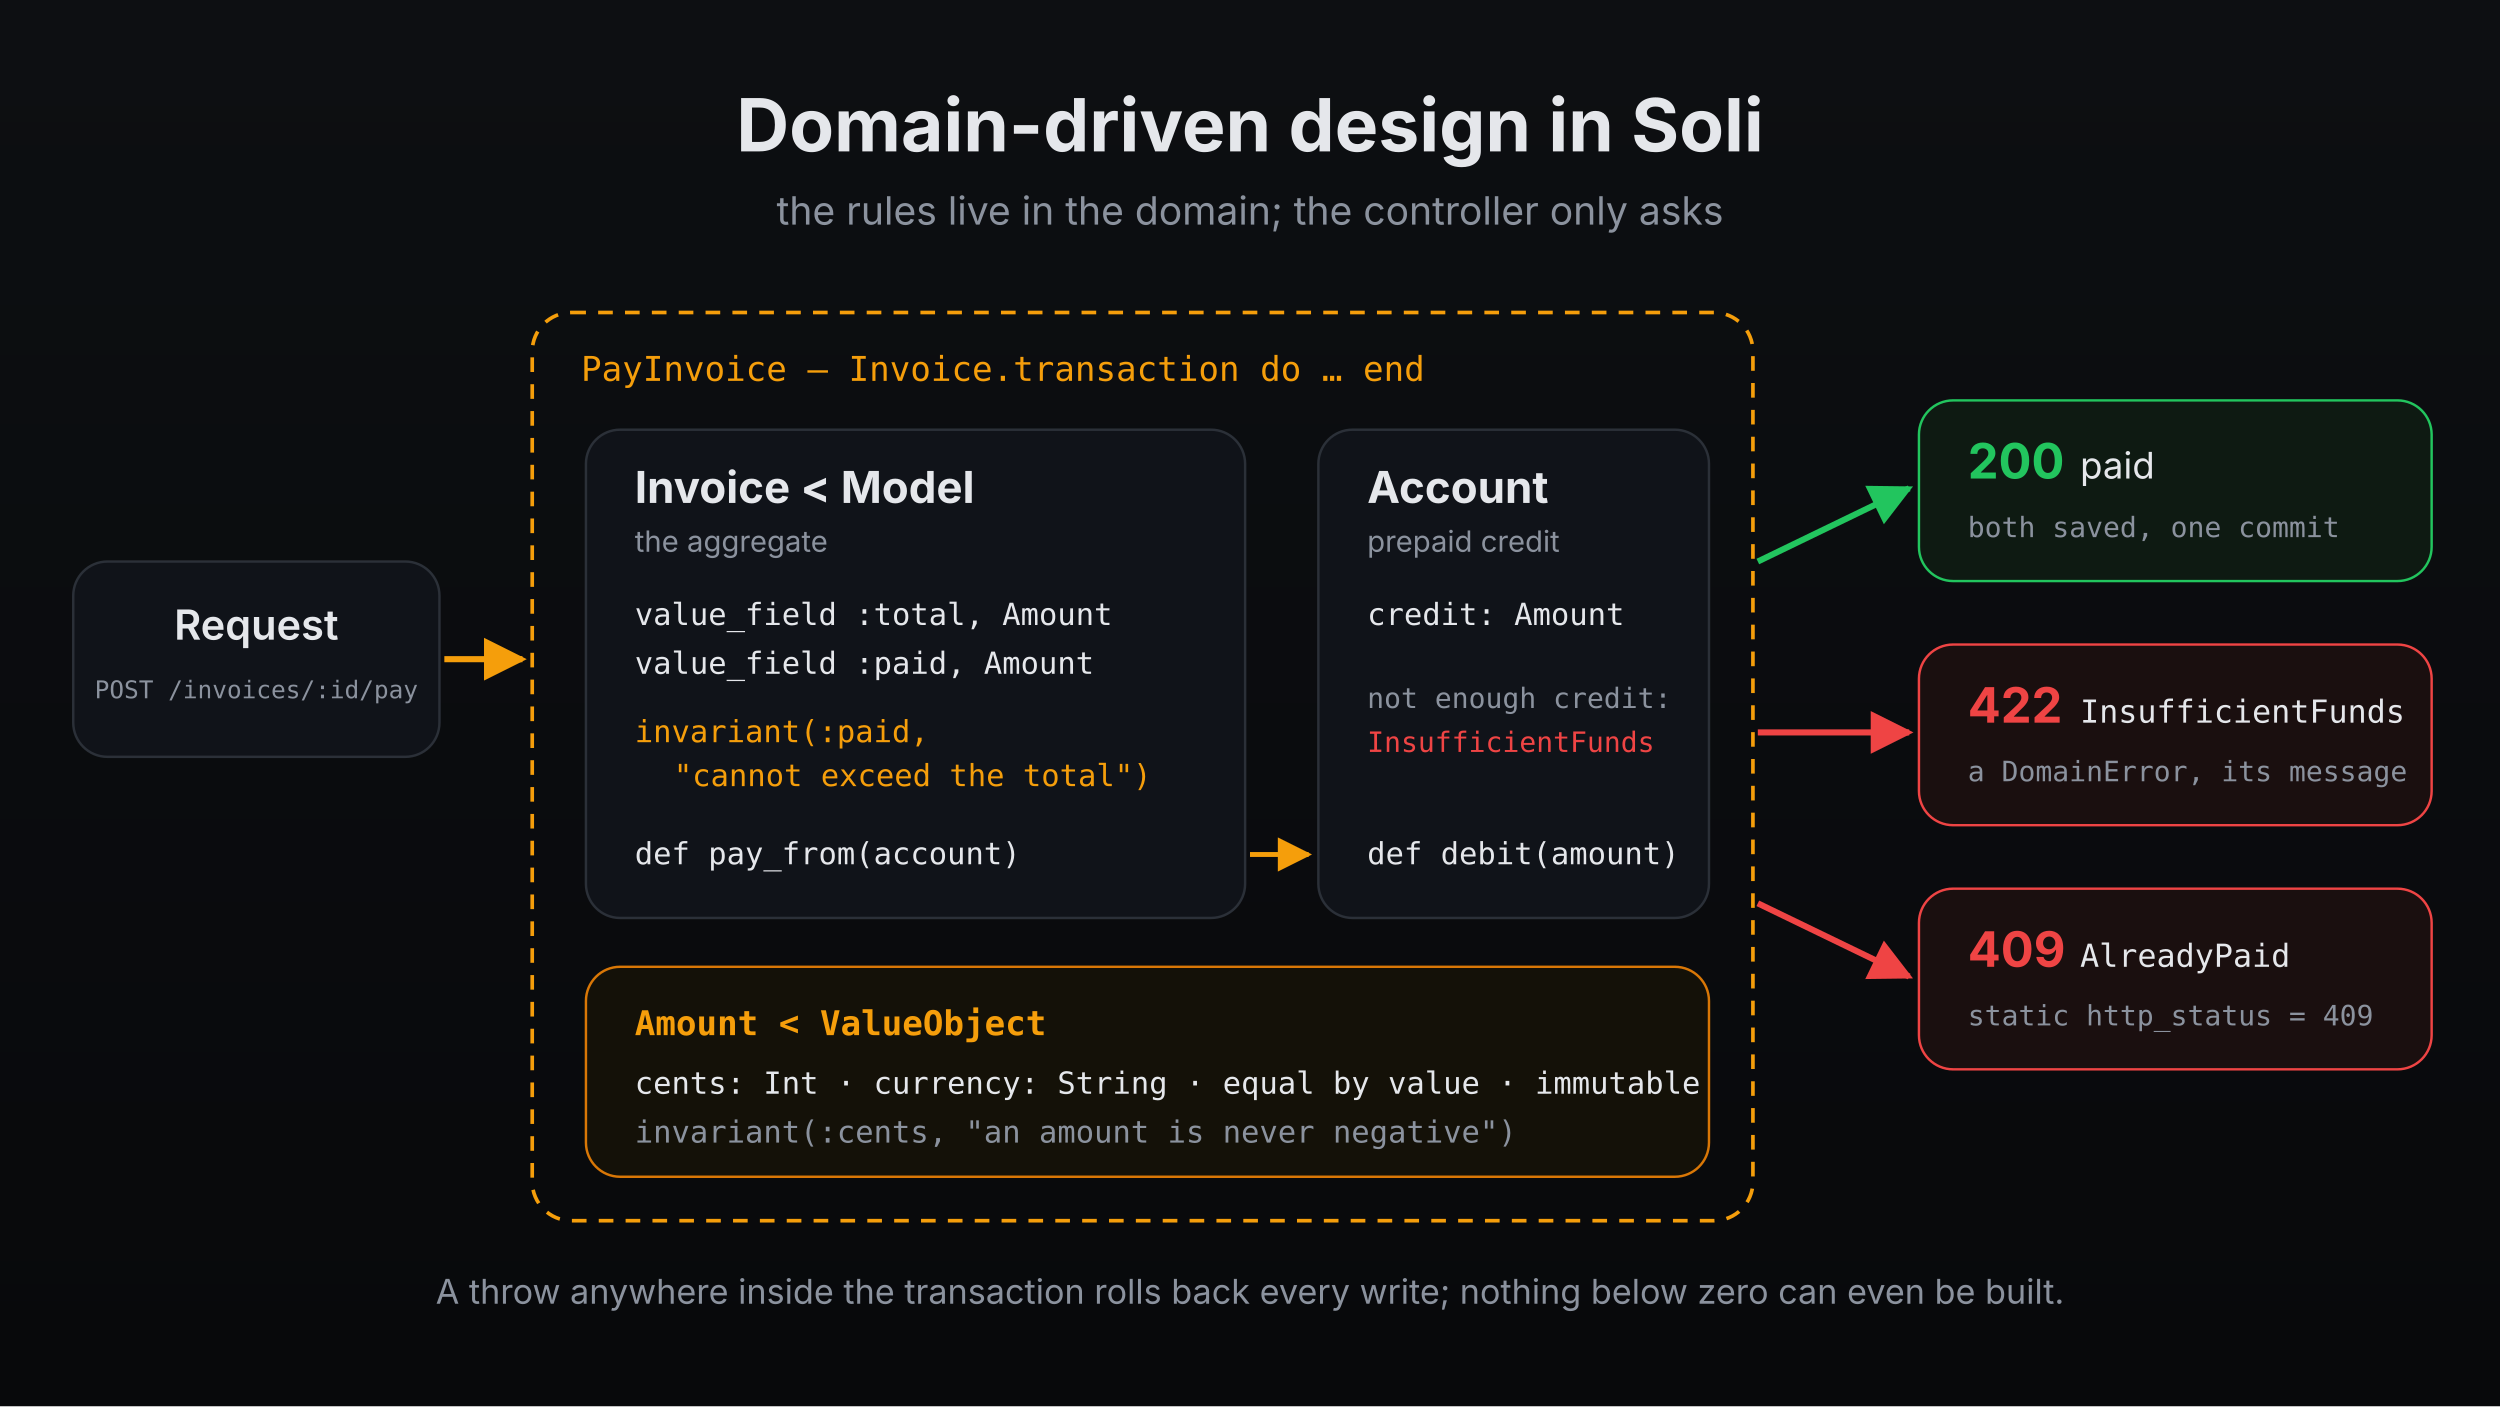
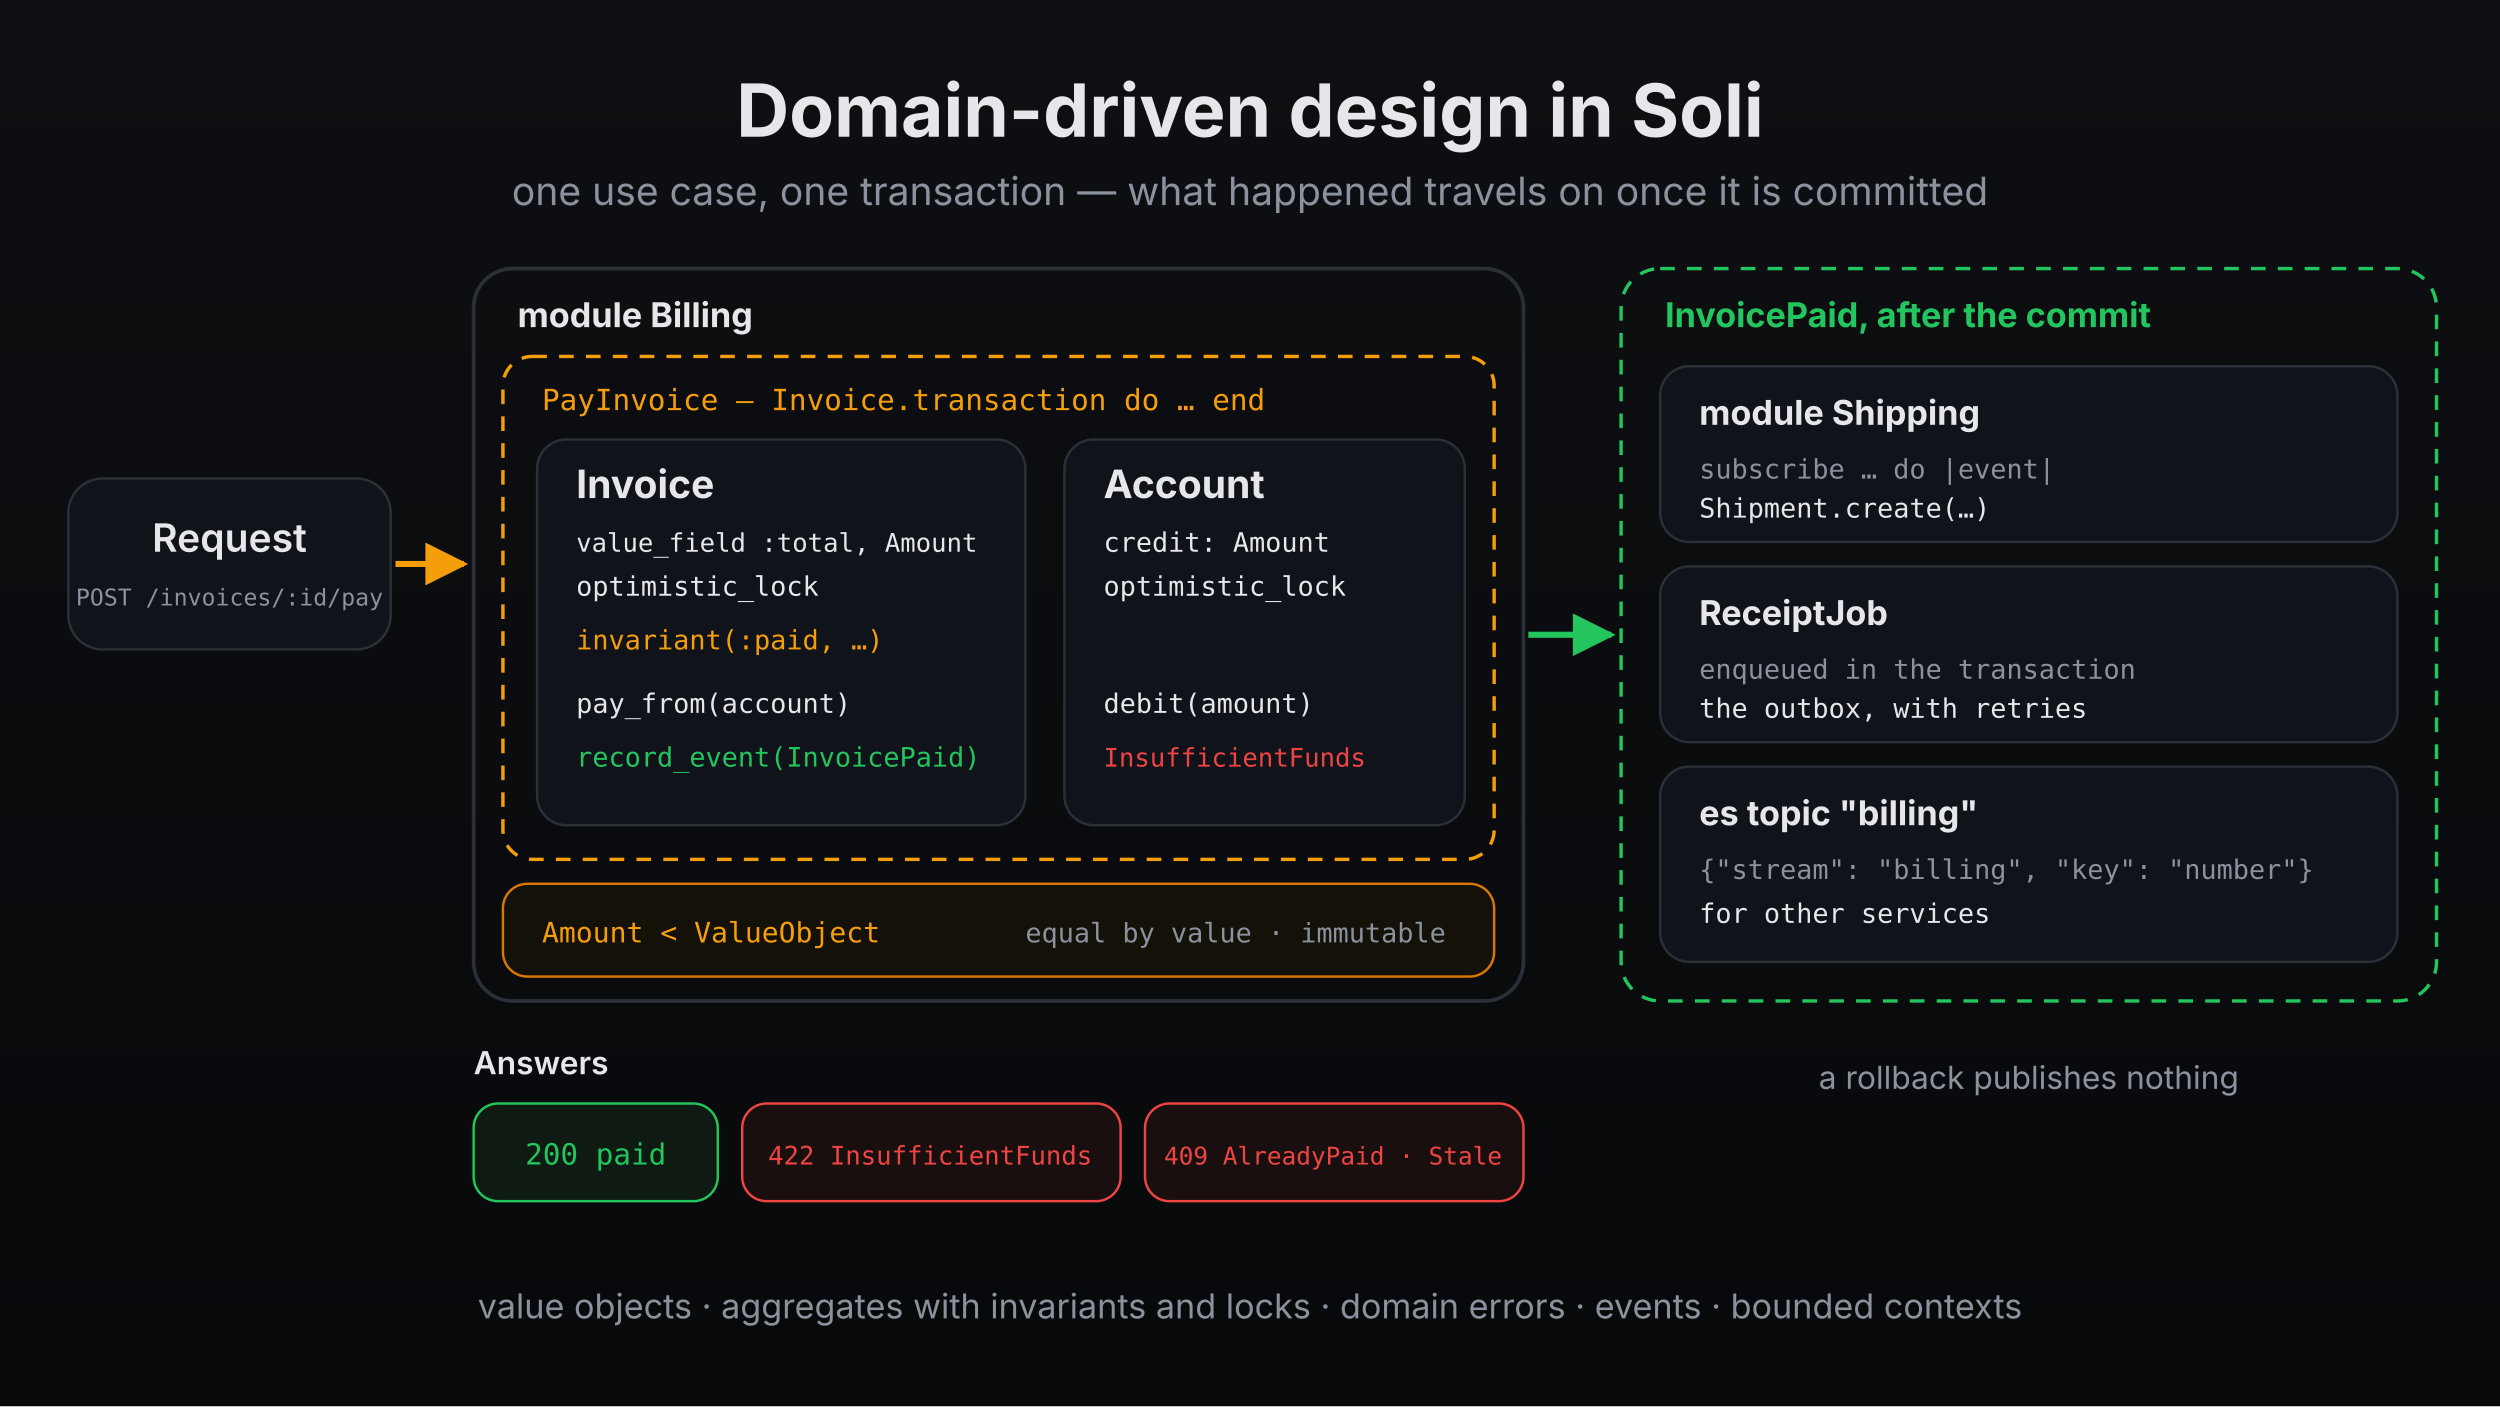
- <svg xmlns="http://www.w3.org/2000/svg" viewBox="0 0 1024 576" width="1024" height="576" role="img" aria-label="Paying an invoice in a Soli app. A request POST /invoices/:id/pay reaches a thin controller, which calls the PayInvoice service. Inside one transaction, the Invoice aggregate (total and paid are Amount value objects, guarded by invariants) asks the Account (credit is an Amount) to debit itself. The outcome is 200 paid, 422 InsufficientFunds with its message, or 409 InvoiceAlreadyPaid; an Amount below zero cannot exist.">
+ <svg xmlns="http://www.w3.org/2000/svg" viewBox="0 0 1024 576" width="1024" height="576" role="img" aria-label="Paying an invoice. POST /invoices/:id/pay calls Billing::PayInvoice, which runs one transaction: the Invoice aggregate (Amount value fields, invariants, optimistic lock) debits the Account and records InvoicePaid. The answer is 200, 422 InsufficientFunds or 409 InvoiceAlreadyPaid / StaleRecord. After the commit, InvoicePaid reaches a Shipping subscriber that creates a shipment, a ReceiptJob enqueued in the transaction (the outbox), and the billing topic of es.">
  <defs>
    <linearGradient id="bg" x1="0" y1="0" x2="0" y2="1">
      <stop offset="0" stop-color="#0d0f12" />
      <stop offset="1" stop-color="#08090b" />
    </linearGradient>
    <marker id="arrow" viewBox="0 0 10 10" refX="9" refY="5" markerWidth="7" markerHeight="7" orient="auto-start-reverse">
      <path d="M0 0 L10 5 L0 10 z" fill="#f59e0b" />
    </marker>
    <marker id="arrow-green" viewBox="0 0 10 10" refX="9" refY="5" markerWidth="7" markerHeight="7" orient="auto-start-reverse">
      <path d="M0 0 L10 5 L0 10 z" fill="#22c55e" />
    </marker>
-     <marker id="arrow-red" viewBox="0 0 10 10" refX="9" refY="5" markerWidth="7" markerHeight="7" orient="auto-start-reverse">
-       <path d="M0 0 L10 5 L0 10 z" fill="#ef4444" />
-     </marker>
  </defs>
  <rect width="1024" height="576" fill="url(#bg)" />
-   <text x="512" y="62" text-anchor="middle" font-family="Inter, system-ui, sans-serif" font-size="30" font-weight="700" fill="#e5e7eb">Domain-driven design in Soli</text>
-   <text x="512" y="92" text-anchor="middle" font-family="Inter, system-ui, sans-serif" font-size="16" fill="#8b929e">the rules live in the domain; the controller only asks</text>
-   <rect x="30" y="230" width="150" height="80" rx="14" fill="#101319" stroke="#2b3038" />
-   <text x="105" y="262" text-anchor="middle" font-family="Inter, system-ui, sans-serif" font-size="17" font-weight="600" fill="#e5e7eb">Request</text>
-   <text x="105" y="286" text-anchor="middle" font-family="ui-monospace, monospace" font-size="10" fill="#8b929e">POST /invoices/:id/pay</text>
-   <line x1="182" y1="270" x2="214" y2="270" stroke="#f59e0b" stroke-width="2.5" marker-end="url(#arrow)" />
-   <rect x="218" y="128" width="500" height="372" rx="16" fill="none" stroke="#f59e0b" stroke-width="1.5" stroke-dasharray="6 5" />
-   <text x="238" y="156" font-family="ui-monospace, monospace" font-size="14" fill="#f59e0b">PayInvoice — Invoice.transaction do … end</text>
-   <rect x="240" y="176" width="270" height="200" rx="14" fill="#101319" stroke="#2b3038" />
-   <text x="260" y="206" font-family="Inter, system-ui, sans-serif" font-size="18" font-weight="700" fill="#e5e7eb">Invoice &lt; Model</text>
-   <text x="260" y="226" font-family="Inter, system-ui, sans-serif" font-size="12" fill="#8b929e">the aggregate</text>
-   <text x="260" y="256" font-family="ui-monospace, monospace" font-size="12.5" fill="#e5e7eb">value_field :total, Amount</text>
-   <text x="260" y="276" font-family="ui-monospace, monospace" font-size="12.5" fill="#e5e7eb">value_field :paid, Amount</text>
-   <text x="260" y="304" font-family="ui-monospace, monospace" font-size="12.5" fill="#f59e0b">invariant(:paid,</text>
-   <text x="276" y="322" font-family="ui-monospace, monospace" font-size="12.5" fill="#f59e0b">"cannot exceed the total")</text>
-   <text x="260" y="354" font-family="ui-monospace, monospace" font-size="12.5" fill="#e5e7eb">def pay_from(account)</text>
-   <rect x="540" y="176" width="160" height="200" rx="14" fill="#101319" stroke="#2b3038" />
-   <text x="560" y="206" font-family="Inter, system-ui, sans-serif" font-size="18" font-weight="700" fill="#e5e7eb">Account</text>
-   <text x="560" y="226" font-family="Inter, system-ui, sans-serif" font-size="12" fill="#8b929e">prepaid credit</text>
-   <text x="560" y="256" font-family="ui-monospace, monospace" font-size="12.5" fill="#e5e7eb">credit: Amount</text>
-   <text x="560" y="290" font-family="ui-monospace, monospace" font-size="11.5" fill="#8b929e">not enough credit:</text>
-   <text x="560" y="308" font-family="ui-monospace, monospace" font-size="11.5" fill="#ef4444">InsufficientFunds</text>
-   <text x="560" y="354" font-family="ui-monospace, monospace" font-size="12.5" fill="#e5e7eb">def debit(amount)</text>
-   <line x1="512" y1="350" x2="536" y2="350" stroke="#f59e0b" stroke-width="2" marker-end="url(#arrow)" />
-   <rect x="240" y="396" width="460" height="86" rx="14" fill="#141108" stroke="#d97706" />
-   <text x="260" y="424" font-family="ui-monospace, monospace" font-size="14" font-weight="700" fill="#f59e0b">Amount &lt; ValueObject</text>
-   <text x="260" y="448" font-family="ui-monospace, monospace" font-size="12.5" fill="#e5e7eb">cents: Int · currency: String · equal by value · immutable</text>
-   <text x="260" y="468" font-family="ui-monospace, monospace" font-size="12.5" fill="#8b929e">invariant(:cents, "an amount is never negative")</text>
-   <line x1="720" y1="230" x2="782" y2="200" stroke="#22c55e" stroke-width="2.5" marker-end="url(#arrow-green)" />
-   <line x1="720" y1="300" x2="782" y2="300" stroke="#ef4444" stroke-width="2.5" marker-end="url(#arrow-red)" />
-   <line x1="720" y1="370" x2="782" y2="400" stroke="#ef4444" stroke-width="2.5" marker-end="url(#arrow-red)" />
-   <rect x="786" y="164" width="210" height="74" rx="14" fill="#0e1a12" stroke="#22c55e" />
-   <text x="806" y="196" font-family="Inter, system-ui, sans-serif" font-size="20" font-weight="700" fill="#22c55e">200</text>
-   <text x="852" y="196" font-family="Inter, system-ui, sans-serif" font-size="15" fill="#e5e7eb">paid</text>
-   <text x="806" y="220" font-family="ui-monospace, monospace" font-size="11.5" fill="#8b929e">both saved, one commit</text>
-   <rect x="786" y="264" width="210" height="74" rx="14" fill="#1a0f0f" stroke="#ef4444" />
-   <text x="806" y="296" font-family="Inter, system-ui, sans-serif" font-size="20" font-weight="700" fill="#ef4444">422</text>
-   <text x="852" y="296" font-family="ui-monospace, monospace" font-size="13" fill="#e5e7eb">InsufficientFunds</text>
-   <text x="806" y="320" font-family="ui-monospace, monospace" font-size="11.5" fill="#8b929e">a DomainError, its message</text>
-   <rect x="786" y="364" width="210" height="74" rx="14" fill="#1a0f0f" stroke="#ef4444" />
-   <text x="806" y="396" font-family="Inter, system-ui, sans-serif" font-size="20" font-weight="700" fill="#ef4444">409</text>
-   <text x="852" y="396" font-family="ui-monospace, monospace" font-size="13" fill="#e5e7eb">AlreadyPaid</text>
-   <text x="806" y="420" font-family="ui-monospace, monospace" font-size="11.5" fill="#8b929e">static http_status = 409</text>
-   <text x="512" y="534" text-anchor="middle" font-family="Inter, system-ui, sans-serif" font-size="14" fill="#8b929e">A throw anywhere inside the transaction rolls back every write; nothing below zero can even be built.</text>
+   <text x="512" y="56" text-anchor="middle" font-family="Inter, system-ui, sans-serif" font-size="30" font-weight="700" fill="#e5e7eb">Domain-driven design in Soli</text>
+   <text x="512" y="84" text-anchor="middle" font-family="Inter, system-ui, sans-serif" font-size="16" fill="#8b929e">one use case, one transaction — what happened travels on once it is committed</text>
+   <rect x="28" y="196" width="132" height="70" rx="14" fill="#101319" stroke="#2b3038" />
+   <text x="94" y="226" text-anchor="middle" font-family="Inter, system-ui, sans-serif" font-size="16" font-weight="600" fill="#e5e7eb">Request</text>
+   <text x="94" y="248" text-anchor="middle" font-family="ui-monospace, monospace" font-size="9.5" fill="#8b929e">POST /invoices/:id/pay</text>
+   <line x1="162" y1="231" x2="190" y2="231" stroke="#f59e0b" stroke-width="2.5" marker-end="url(#arrow)" />
+   <rect x="194" y="110" width="430" height="300" rx="16" fill="none" stroke="#2b3038" stroke-width="1.5" />
+   <text x="212" y="134" font-family="Inter, system-ui, sans-serif" font-size="14" font-weight="700" fill="#e5e7eb">module Billing</text>
+   <rect x="206" y="146" width="406" height="206" rx="12" fill="none" stroke="#f59e0b" stroke-width="1.4" stroke-dasharray="6 5" />
+   <text x="222" y="168" font-family="ui-monospace, monospace" font-size="12" fill="#f59e0b">PayInvoice — Invoice.transaction do … end</text>
+   <rect x="220" y="180" width="200" height="158" rx="12" fill="#101319" stroke="#2b3038" />
+   <text x="236" y="204" font-family="Inter, system-ui, sans-serif" font-size="16" font-weight="700" fill="#e5e7eb">Invoice</text>
+   <text x="236" y="226" font-family="ui-monospace, monospace" font-size="10.5" fill="#e5e7eb">value_field :total, Amount</text>
+   <text x="236" y="244" font-family="ui-monospace, monospace" font-size="11" fill="#e5e7eb">optimistic_lock</text>
+   <text x="236" y="266" font-family="ui-monospace, monospace" font-size="11" fill="#f59e0b">invariant(:paid, …)</text>
+   <text x="236" y="292" font-family="ui-monospace, monospace" font-size="11" fill="#e5e7eb">pay_from(account)</text>
+   <text x="236" y="314" font-family="ui-monospace, monospace" font-size="11" fill="#22c55e">record_event(InvoicePaid)</text>
+   <rect x="436" y="180" width="164" height="158" rx="12" fill="#101319" stroke="#2b3038" />
+   <text x="452" y="204" font-family="Inter, system-ui, sans-serif" font-size="16" font-weight="700" fill="#e5e7eb">Account</text>
+   <text x="452" y="226" font-family="ui-monospace, monospace" font-size="11" fill="#e5e7eb">credit: Amount</text>
+   <text x="452" y="244" font-family="ui-monospace, monospace" font-size="11" fill="#e5e7eb">optimistic_lock</text>
+   <text x="452" y="292" font-family="ui-monospace, monospace" font-size="11" fill="#e5e7eb">debit(amount)</text>
+   <text x="452" y="314" font-family="ui-monospace, monospace" font-size="10.5" fill="#ef4444">InsufficientFunds</text>
+   <rect x="206" y="362" width="406" height="38" rx="10" fill="#141108" stroke="#d97706" />
+   <text x="222" y="386" font-family="ui-monospace, monospace" font-size="11.5" fill="#f59e0b">Amount &lt; ValueObject</text>
+   <text x="420" y="386" font-family="ui-monospace, monospace" font-size="11" fill="#8b929e">equal by value · immutable</text>
+   <text x="194" y="440" font-family="Inter, system-ui, sans-serif" font-size="13" font-weight="600" fill="#e5e7eb">Answers</text>
+   <rect x="194" y="452" width="100" height="40" rx="10" fill="#0e1a12" stroke="#22c55e" />
+   <text x="244" y="477" text-anchor="middle" font-family="ui-monospace, monospace" font-size="12" fill="#22c55e">200 paid</text>
+   <rect x="304" y="452" width="155" height="40" rx="10" fill="#1a0f0f" stroke="#ef4444" />
+   <text x="381" y="477" text-anchor="middle" font-family="ui-monospace, monospace" font-size="10.5" fill="#ef4444">422 InsufficientFunds</text>
+   <rect x="469" y="452" width="155" height="40" rx="10" fill="#1a0f0f" stroke="#ef4444" />
+   <text x="546" y="477" text-anchor="middle" font-family="ui-monospace, monospace" font-size="10" fill="#ef4444">409 AlreadyPaid · Stale</text>
+   <line x1="626" y1="260" x2="660" y2="260" stroke="#22c55e" stroke-width="2.5" marker-end="url(#arrow-green)" />
+   <rect x="664" y="110" width="334" height="300" rx="16" fill="none" stroke="#22c55e" stroke-width="1.4" stroke-dasharray="6 5" />
+   <text x="682" y="134" font-family="Inter, system-ui, sans-serif" font-size="14" font-weight="700" fill="#22c55e">InvoicePaid, after the commit</text>
+   <rect x="680" y="150" width="302" height="72" rx="12" fill="#101319" stroke="#2b3038" />
+   <text x="696" y="174" font-family="Inter, system-ui, sans-serif" font-size="14" font-weight="700" fill="#e5e7eb">module Shipping</text>
+   <text x="696" y="196" font-family="ui-monospace, monospace" font-size="11" fill="#8b929e">subscribe … do |event|</text>
+   <text x="696" y="212" font-family="ui-monospace, monospace" font-size="11" fill="#e5e7eb">  Shipment.create(…)</text>
+   <rect x="680" y="232" width="302" height="72" rx="12" fill="#101319" stroke="#2b3038" />
+   <text x="696" y="256" font-family="Inter, system-ui, sans-serif" font-size="14" font-weight="700" fill="#e5e7eb">ReceiptJob</text>
+   <text x="696" y="278" font-family="ui-monospace, monospace" font-size="11" fill="#8b929e">enqueued in the transaction</text>
+   <text x="696" y="294" font-family="ui-monospace, monospace" font-size="11" fill="#e5e7eb">the outbox, with retries</text>
+   <rect x="680" y="314" width="302" height="80" rx="12" fill="#101319" stroke="#2b3038" />
+   <text x="696" y="338" font-family="Inter, system-ui, sans-serif" font-size="14" font-weight="700" fill="#e5e7eb">es topic "billing"</text>
+   <text x="696" y="360" font-family="ui-monospace, monospace" font-size="11" fill="#8b929e">{"stream": "billing", "key": "number"}</text>
+   <text x="696" y="378" font-family="ui-monospace, monospace" font-size="11" fill="#e5e7eb">for other services</text>
+   <text x="831" y="446" text-anchor="middle" font-family="Inter, system-ui, sans-serif" font-size="13" fill="#8b929e">a rollback publishes nothing</text>
+   <text x="512" y="540" text-anchor="middle" font-family="Inter, system-ui, sans-serif" font-size="14" fill="#8b929e">value objects · aggregates with invariants and locks · domain errors · events · bounded contexts</text>
</svg>
